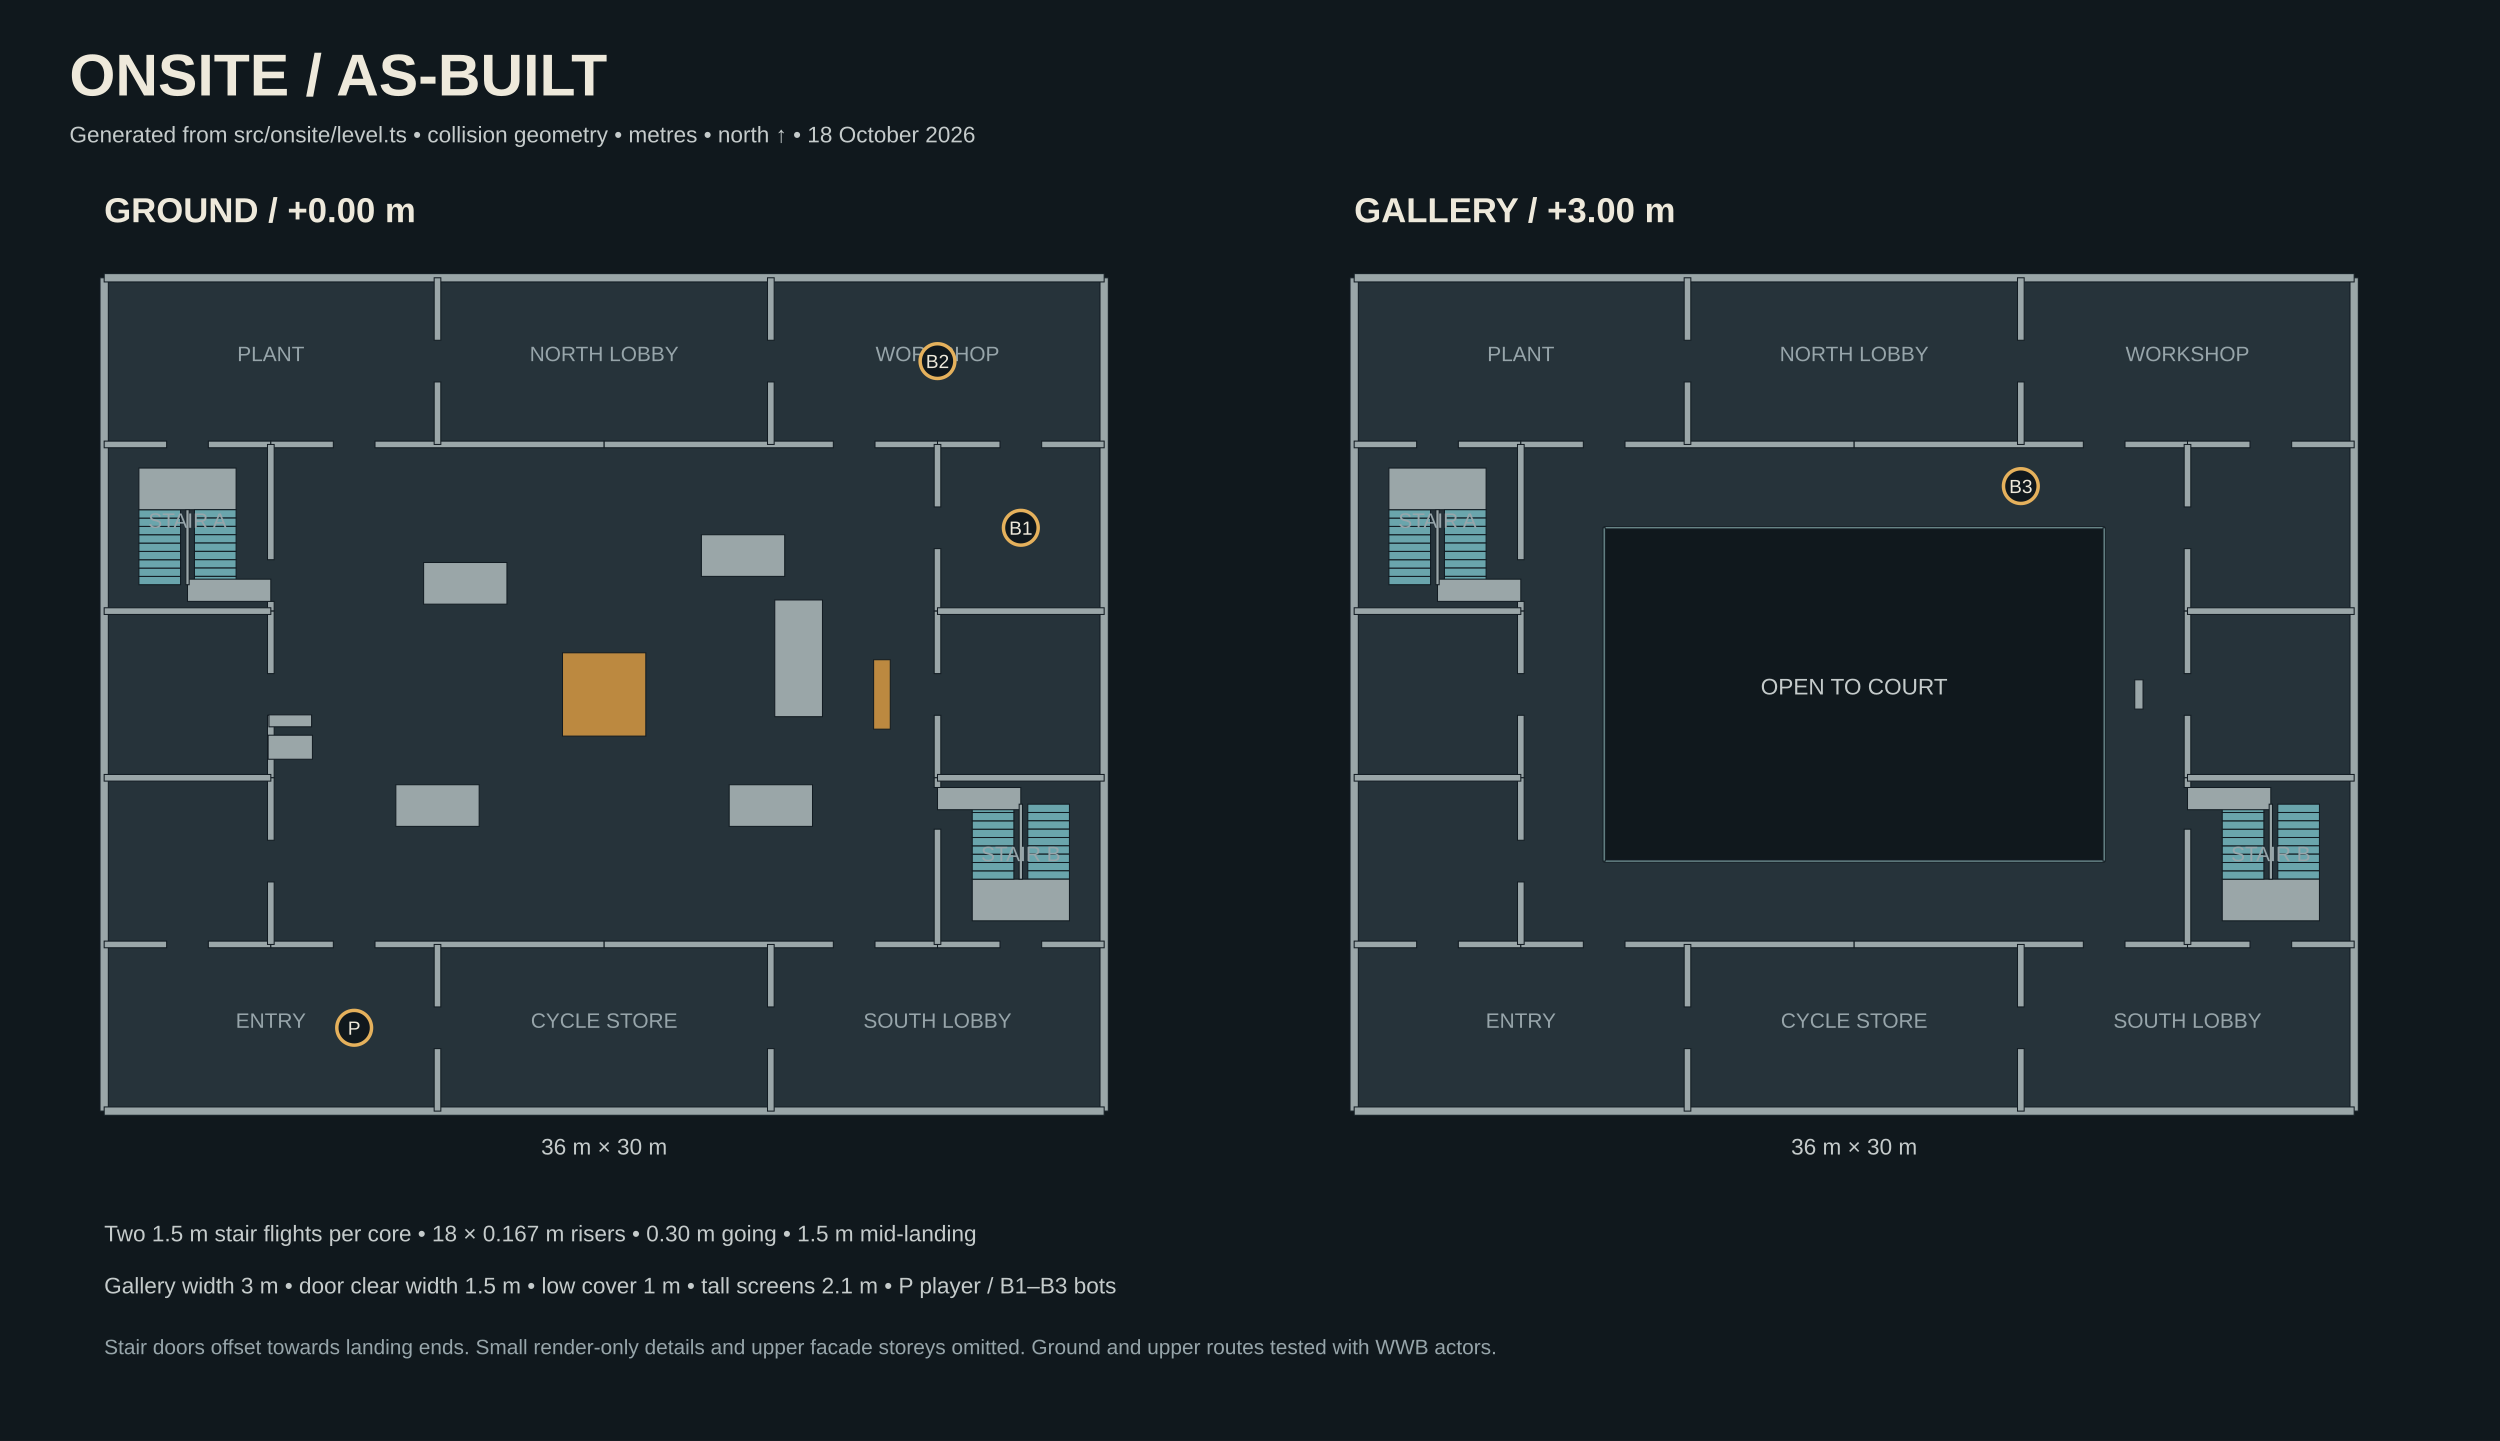
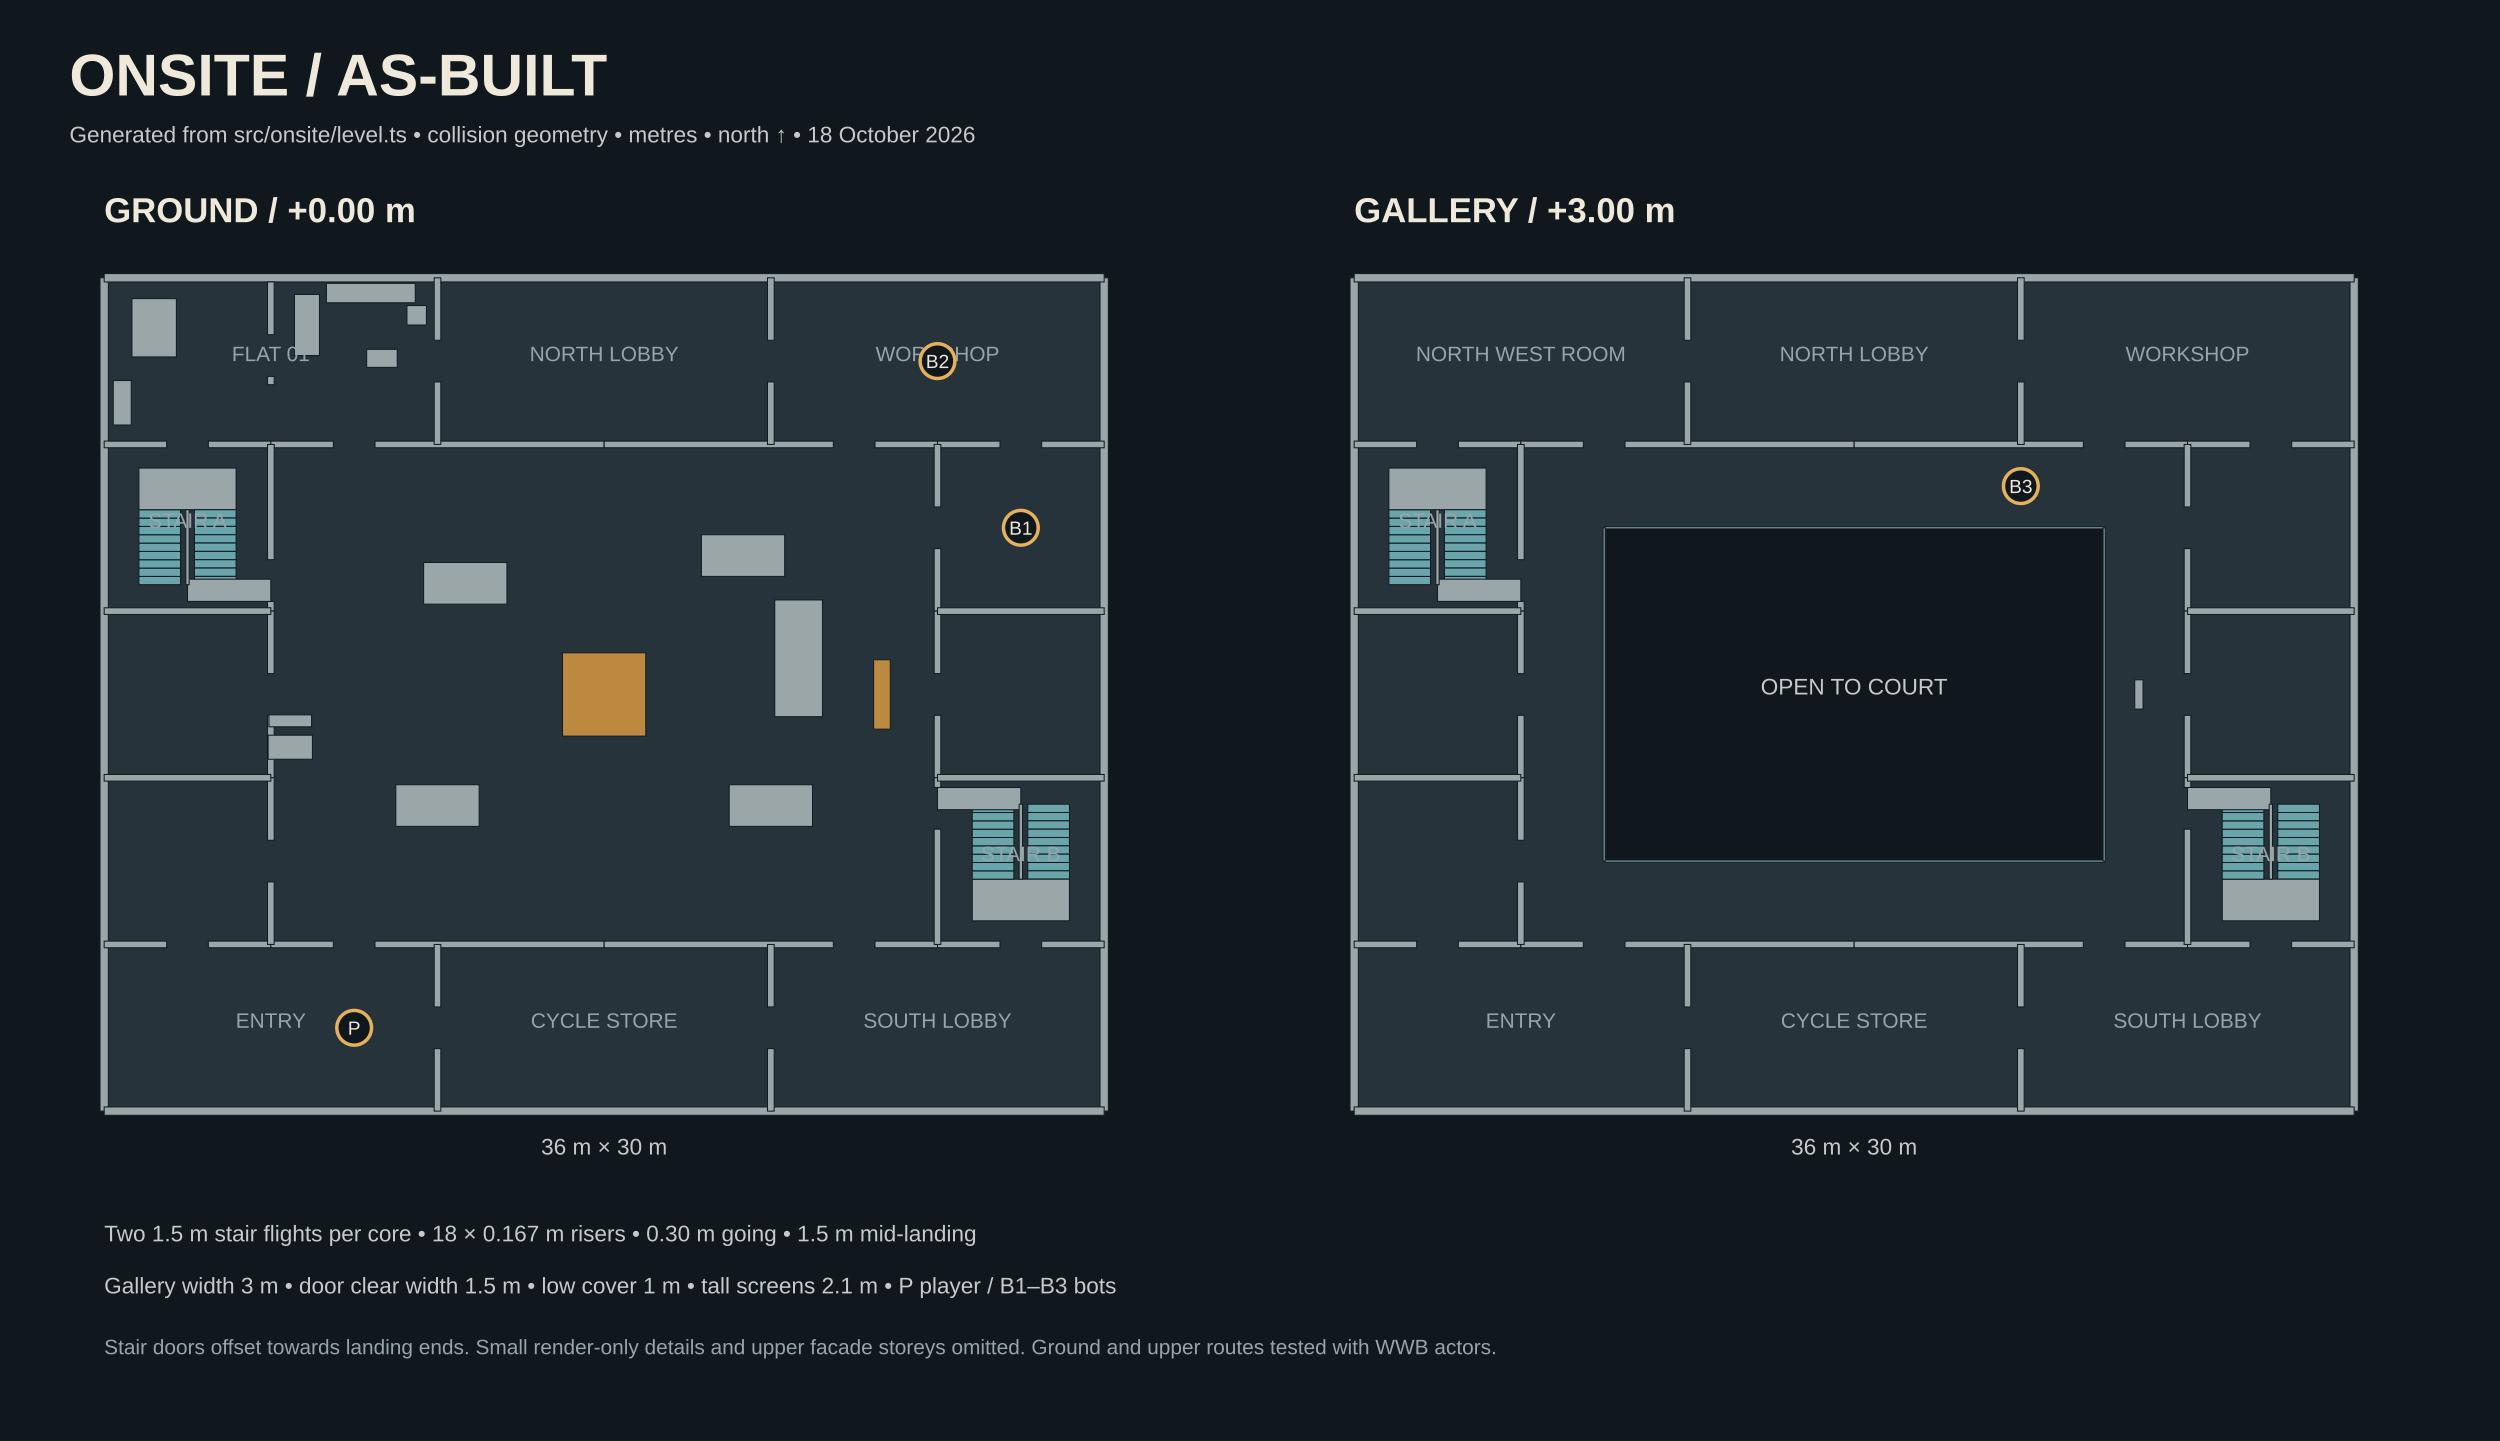
<svg xmlns="http://www.w3.org/2000/svg" width="1440" height="830" viewBox="0 0 1440 830">
  <rect width="1440" height="830" fill="#10181d" />
  <style>text{font-family:Arial,sans-serif;fill:#eee9db}.label{font-size:13px;fill:#c5cbcb}.small{font-size:12px;fill:#97a5aa}</style>
  <text x="40" y="55" font-size="34" font-weight="bold">ONSITE / AS-BUILT</text>
  <text x="40" y="82" class="label">Generated from src/onsite/level.ts • collision geometry • metres • north ↑ • 18 October 2026</text>
  <text x="60" y="128" font-size="20" font-weight="bold">GROUND / +0.00 m</text>
  <rect x="60" y="160" width="576" height="480" fill="#26333a" />
  <rect x="57.6" y="160" width="4.8" height="480" fill="#9aa6a8" stroke="#121b22" stroke-width=".6" />
  <rect x="633.6" y="160" width="4.8" height="480" fill="#9aa6a8" stroke="#121b22" stroke-width=".6" />
  <rect x="60" y="157.6" width="576" height="4.8" fill="#9aa6a8" stroke="#121b22" stroke-width=".6" />
  <rect x="60" y="637.6" width="576" height="4.8" fill="#9aa6a8" stroke="#121b22" stroke-width=".6" />
  <rect x="60" y="254.08" width="36" height="3.84" fill="#9aa6a8" stroke="#121b22" stroke-width=".6" />
  <rect x="120" y="254.08" width="36" height="3.84" fill="#9aa6a8" stroke="#121b22" stroke-width=".6" />
  <rect x="156" y="254.08" width="36" height="3.84" fill="#9aa6a8" stroke="#121b22" stroke-width=".6" />
  <rect x="216" y="254.08" width="132" height="3.84" fill="#9aa6a8" stroke="#121b22" stroke-width=".6" />
  <rect x="348" y="254.08" width="132" height="3.84" fill="#9aa6a8" stroke="#121b22" stroke-width=".6" />
  <rect x="504" y="254.08" width="36" height="3.84" fill="#9aa6a8" stroke="#121b22" stroke-width=".6" />
  <rect x="540" y="254.08" width="36" height="3.84" fill="#9aa6a8" stroke="#121b22" stroke-width=".6" />
  <rect x="600" y="254.08" width="36" height="3.84" fill="#9aa6a8" stroke="#121b22" stroke-width=".6" />
  <rect x="60" y="542.08" width="36" height="3.84" fill="#9aa6a8" stroke="#121b22" stroke-width=".6" />
  <rect x="120" y="542.08" width="36" height="3.84" fill="#9aa6a8" stroke="#121b22" stroke-width=".6" />
  <rect x="156" y="542.08" width="36" height="3.84" fill="#9aa6a8" stroke="#121b22" stroke-width=".6" />
  <rect x="216" y="542.08" width="132" height="3.84" fill="#9aa6a8" stroke="#121b22" stroke-width=".6" />
  <rect x="348" y="542.08" width="132" height="3.84" fill="#9aa6a8" stroke="#121b22" stroke-width=".6" />
  <rect x="504" y="542.08" width="36" height="3.84" fill="#9aa6a8" stroke="#121b22" stroke-width=".6" />
  <rect x="540" y="542.08" width="36" height="3.84" fill="#9aa6a8" stroke="#121b22" stroke-width=".6" />
  <rect x="600" y="542.08" width="36" height="3.84" fill="#9aa6a8" stroke="#121b22" stroke-width=".6" />
  <rect x="154.08" y="256" width="3.84" height="66.4" fill="#9aa6a8" stroke="#121b22" stroke-width=".6" />
  <rect x="154.08" y="346.4" width="3.84" height="5.6" fill="#9aa6a8" stroke="#121b22" stroke-width=".6" />
  <rect x="154.08" y="352" width="3.84" height="36" fill="#9aa6a8" stroke="#121b22" stroke-width=".6" />
  <rect x="154.08" y="412" width="3.84" height="36" fill="#9aa6a8" stroke="#121b22" stroke-width=".6" />
  <rect x="154.08" y="448" width="3.84" height="36" fill="#9aa6a8" stroke="#121b22" stroke-width=".6" />
  <rect x="154.08" y="508" width="3.84" height="36" fill="#9aa6a8" stroke="#121b22" stroke-width=".6" />
  <rect x="538.08" y="256" width="3.84" height="36" fill="#9aa6a8" stroke="#121b22" stroke-width=".6" />
  <rect x="538.08" y="316" width="3.84" height="36" fill="#9aa6a8" stroke="#121b22" stroke-width=".6" />
  <rect x="538.08" y="352" width="3.84" height="36" fill="#9aa6a8" stroke="#121b22" stroke-width=".6" />
  <rect x="538.08" y="412" width="3.84" height="36" fill="#9aa6a8" stroke="#121b22" stroke-width=".6" />
  <rect x="538.08" y="448" width="3.84" height="5.6" fill="#9aa6a8" stroke="#121b22" stroke-width=".6" />
  <rect x="538.08" y="477.6" width="3.84" height="66.4" fill="#9aa6a8" stroke="#121b22" stroke-width=".6" />
  <rect x="250.08" y="160" width="3.84" height="36" fill="#9aa6a8" stroke="#121b22" stroke-width=".6" />
  <rect x="250.08" y="220" width="3.84" height="36" fill="#9aa6a8" stroke="#121b22" stroke-width=".6" />
  <rect x="442.08" y="160" width="3.84" height="36" fill="#9aa6a8" stroke="#121b22" stroke-width=".6" />
  <rect x="442.08" y="220" width="3.84" height="36" fill="#9aa6a8" stroke="#121b22" stroke-width=".6" />
  <rect x="250.08" y="544" width="3.84" height="36" fill="#9aa6a8" stroke="#121b22" stroke-width=".6" />
  <rect x="250.08" y="604" width="3.84" height="36" fill="#9aa6a8" stroke="#121b22" stroke-width=".6" />
  <rect x="442.08" y="544" width="3.84" height="36" fill="#9aa6a8" stroke="#121b22" stroke-width=".6" />
  <rect x="442.08" y="604" width="3.84" height="36" fill="#9aa6a8" stroke="#121b22" stroke-width=".6" />
  <rect x="60" y="350.08" width="96" height="3.84" fill="#9aa6a8" stroke="#121b22" stroke-width=".6" />
  <rect x="60" y="446.08" width="96" height="3.84" fill="#9aa6a8" stroke="#121b22" stroke-width=".6" />
  <rect x="540" y="350.08" width="96" height="3.84" fill="#9aa6a8" stroke="#121b22" stroke-width=".6" />
  <rect x="540" y="446.08" width="96" height="3.84" fill="#9aa6a8" stroke="#121b22" stroke-width=".6" />
  <rect x="80" y="332" width="24" height="4.8" fill="#6aa5ac" stroke="#121b22" stroke-width=".6" />
  <rect x="80" y="327.2" width="24" height="4.8" fill="#6aa5ac" stroke="#121b22" stroke-width=".6" />
  <rect x="80" y="322.4" width="24" height="4.8" fill="#6aa5ac" stroke="#121b22" stroke-width=".6" />
  <rect x="80" y="317.6" width="24" height="4.8" fill="#6aa5ac" stroke="#121b22" stroke-width=".6" />
  <rect x="80" y="312.8" width="24" height="4.8" fill="#6aa5ac" stroke="#121b22" stroke-width=".6" />
  <rect x="80" y="308" width="24" height="4.8" fill="#6aa5ac" stroke="#121b22" stroke-width=".6" />
  <rect x="80" y="303.2" width="24" height="4.8" fill="#6aa5ac" stroke="#121b22" stroke-width=".6" />
  <rect x="80" y="298.4" width="24" height="4.8" fill="#6aa5ac" stroke="#121b22" stroke-width=".6" />
  <rect x="80" y="293.6" width="24" height="4.8" fill="#6aa5ac" stroke="#121b22" stroke-width=".6" />
  <rect x="80" y="269.6" width="56" height="24" fill="#9aa6a8" stroke="#121b22" stroke-width=".6" />
  <rect x="112" y="293.6" width="24" height="4.8" fill="#6aa5ac" stroke="#121b22" stroke-width=".6" />
  <rect x="112" y="298.4" width="24" height="4.8" fill="#6aa5ac" stroke="#121b22" stroke-width=".6" />
  <rect x="112" y="303.2" width="24" height="4.8" fill="#6aa5ac" stroke="#121b22" stroke-width=".6" />
  <rect x="112" y="308" width="24" height="4.8" fill="#6aa5ac" stroke="#121b22" stroke-width=".6" />
  <rect x="112" y="312.8" width="24" height="4.8" fill="#6aa5ac" stroke="#121b22" stroke-width=".6" />
  <rect x="112" y="317.6" width="24" height="4.8" fill="#6aa5ac" stroke="#121b22" stroke-width=".6" />
  <rect x="112" y="322.4" width="24" height="4.8" fill="#6aa5ac" stroke="#121b22" stroke-width=".6" />
  <rect x="112" y="327.2" width="24" height="4.8" fill="#6aa5ac" stroke="#121b22" stroke-width=".6" />
  <rect x="112" y="332" width="24" height="4.8" fill="#6aa5ac" stroke="#121b22" stroke-width=".6" />
  <rect x="108" y="333.6" width="48" height="12.8" fill="#9aa6a8" stroke="#121b22" stroke-width=".6" />
  <rect x="107.04" y="293.6" width="1.92" height="43.2" fill="#9aa6a8" stroke="#121b22" stroke-width=".6" />
  <rect x="592" y="463.2" width="24" height="4.8" fill="#6aa5ac" stroke="#121b22" stroke-width=".6" />
  <rect x="592" y="468" width="24" height="4.8" fill="#6aa5ac" stroke="#121b22" stroke-width=".6" />
  <rect x="592" y="472.8" width="24" height="4.8" fill="#6aa5ac" stroke="#121b22" stroke-width=".6" />
  <rect x="592" y="477.6" width="24" height="4.8" fill="#6aa5ac" stroke="#121b22" stroke-width=".6" />
  <rect x="592" y="482.4" width="24" height="4.8" fill="#6aa5ac" stroke="#121b22" stroke-width=".6" />
  <rect x="592" y="487.2" width="24" height="4.8" fill="#6aa5ac" stroke="#121b22" stroke-width=".6" />
  <rect x="592" y="492" width="24" height="4.8" fill="#6aa5ac" stroke="#121b22" stroke-width=".6" />
  <rect x="592" y="496.8" width="24" height="4.8" fill="#6aa5ac" stroke="#121b22" stroke-width=".6" />
  <rect x="592" y="501.6" width="24" height="4.8" fill="#6aa5ac" stroke="#121b22" stroke-width=".6" />
  <rect x="560" y="506.4" width="56" height="24" fill="#9aa6a8" stroke="#121b22" stroke-width=".6" />
  <rect x="560" y="501.6" width="24" height="4.8" fill="#6aa5ac" stroke="#121b22" stroke-width=".6" />
  <rect x="560" y="496.8" width="24" height="4.8" fill="#6aa5ac" stroke="#121b22" stroke-width=".6" />
  <rect x="560" y="492" width="24" height="4.8" fill="#6aa5ac" stroke="#121b22" stroke-width=".6" />
  <rect x="560" y="487.2" width="24" height="4.8" fill="#6aa5ac" stroke="#121b22" stroke-width=".6" />
  <rect x="560" y="482.4" width="24" height="4.8" fill="#6aa5ac" stroke="#121b22" stroke-width=".6" />
  <rect x="560" y="477.6" width="24" height="4.8" fill="#6aa5ac" stroke="#121b22" stroke-width=".6" />
  <rect x="560" y="472.8" width="24" height="4.8" fill="#6aa5ac" stroke="#121b22" stroke-width=".6" />
  <rect x="560" y="468" width="24" height="4.8" fill="#6aa5ac" stroke="#121b22" stroke-width=".6" />
  <rect x="560" y="463.2" width="24" height="4.8" fill="#6aa5ac" stroke="#121b22" stroke-width=".6" />
  <rect x="540" y="453.6" width="48" height="12.8" fill="#9aa6a8" stroke="#121b22" stroke-width=".6" />
  <rect x="587.04" y="463.2" width="1.92" height="43.2" fill="#9aa6a8" stroke="#121b22" stroke-width=".6" />
  <rect x="244" y="324" width="48" height="24" fill="#9aa6a8" stroke="#121b22" stroke-width=".6" />
  <rect x="404" y="308" width="48" height="24" fill="#9aa6a8" stroke="#121b22" stroke-width=".6" />
  <rect x="228" y="452" width="48" height="24" fill="#9aa6a8" stroke="#121b22" stroke-width=".6" />
  <rect x="420" y="452" width="48" height="24" fill="#9aa6a8" stroke="#121b22" stroke-width=".6" />
  <rect x="324" y="376" width="48" height="48" fill="#bc8940" stroke="#121b22" stroke-width=".6" />
  <rect x="503.2" y="380" width="9.6" height="40" fill="#bc8940" stroke="#121b22" stroke-width=".6" />
+   <rect x="154.08" y="162.4" width="3.84" height="30.4" fill="#9aa6a8" stroke="#121b22" stroke-width=".6" />
+   <rect x="154.08" y="216.8" width="3.84" height="4.8" fill="#9aa6a8" stroke="#121b22" stroke-width=".6" />
+   <rect x="76" y="172" width="25.6" height="33.6" fill="#9aa6a8" stroke="#121b22" stroke-width=".6" />
+   <rect x="65.2" y="219.2" width="10.4" height="25.6" fill="#9aa6a8" stroke="#121b22" stroke-width=".6" />
+   <rect x="169.6" y="169.6" width="14.4" height="35.2" fill="#9aa6a8" stroke="#121b22" stroke-width=".6" />
+   <rect x="188" y="163.2" width="51.2" height="11.2" fill="#9aa6a8" stroke="#121b22" stroke-width=".6" />
+   <rect x="234.4" y="176" width="11.2" height="11.2" fill="#9aa6a8" stroke="#121b22" stroke-width=".6" />
+   <rect x="211.2" y="201.2" width="17.6" height="10.4" fill="#9aa6a8" stroke="#121b22" stroke-width=".6" />
  <rect x="446.258" y="345.582" width="27.483" height="67.235" fill="#9aa6a8" stroke="#121b22" stroke-width=".6" />
  <rect x="154.915" y="411.752" width="24.57" height="6.896" fill="#9aa6a8" stroke="#121b22" stroke-width=".6" />
  <rect x="154.445" y="423.476" width="25.51" height="13.849" fill="#9aa6a8" stroke="#121b22" stroke-width=".6" />
-   <text x="156" y="208" class="small" text-anchor="middle">PLANT</text>
+   <text x="156" y="208" class="small" text-anchor="middle">FLAT 01</text>
  <text x="348" y="208" class="small" text-anchor="middle">NORTH LOBBY</text>
  <text x="540" y="208" class="small" text-anchor="middle">WORKSHOP</text>
  <text x="156" y="592" class="small" text-anchor="middle">ENTRY</text>
  <text x="348" y="592" class="small" text-anchor="middle">CYCLE STORE</text>
  <text x="540" y="592" class="small" text-anchor="middle">SOUTH LOBBY</text>
  <text x="108" y="304" class="small" text-anchor="middle">STAIR A</text>
  <text x="588" y="496" class="small" text-anchor="middle">STAIR B</text>
  <circle cx="204" cy="592" r="10" fill="#10181d" stroke="#e5b15c" stroke-width="2" />
  <text x="204" y="596" font-size="11" text-anchor="middle">P</text>
  <circle cx="588" cy="304" r="10" fill="#10181d" stroke="#e5b15c" stroke-width="2" />
  <text x="588" y="308" font-size="11" text-anchor="middle">B1</text>
  <circle cx="540" cy="208" r="10" fill="#10181d" stroke="#e5b15c" stroke-width="2" />
  <text x="540" y="212" font-size="11" text-anchor="middle">B2</text>
  <text x="348" y="665" text-anchor="middle" class="label">36 m × 30 m</text>
  <text x="780" y="128" font-size="20" font-weight="bold">GALLERY / +3.00 m</text>
  <rect x="780" y="160" width="576" height="480" fill="#26333a" />
  <rect x="924" y="304" width="288" height="192" fill="#10181d" />
  <text x="1068" y="400" text-anchor="middle" class="label">OPEN TO COURT</text>
  <rect x="777.6" y="160" width="4.8" height="480" fill="#9aa6a8" stroke="#121b22" stroke-width=".6" />
  <rect x="1353.6" y="160" width="4.8" height="480" fill="#9aa6a8" stroke="#121b22" stroke-width=".6" />
  <rect x="780" y="157.6" width="576" height="4.8" fill="#9aa6a8" stroke="#121b22" stroke-width=".6" />
  <rect x="780" y="637.6" width="576" height="4.8" fill="#9aa6a8" stroke="#121b22" stroke-width=".6" />
  <rect x="780" y="254.08" width="36" height="3.84" fill="#9aa6a8" stroke="#121b22" stroke-width=".6" />
  <rect x="840" y="254.08" width="36" height="3.84" fill="#9aa6a8" stroke="#121b22" stroke-width=".6" />
  <rect x="876" y="254.08" width="36" height="3.84" fill="#9aa6a8" stroke="#121b22" stroke-width=".6" />
  <rect x="936" y="254.08" width="132" height="3.84" fill="#9aa6a8" stroke="#121b22" stroke-width=".6" />
  <rect x="1068" y="254.08" width="132" height="3.84" fill="#9aa6a8" stroke="#121b22" stroke-width=".6" />
  <rect x="1224" y="254.08" width="36" height="3.84" fill="#9aa6a8" stroke="#121b22" stroke-width=".6" />
  <rect x="1260" y="254.08" width="36" height="3.84" fill="#9aa6a8" stroke="#121b22" stroke-width=".6" />
  <rect x="1320" y="254.08" width="36" height="3.84" fill="#9aa6a8" stroke="#121b22" stroke-width=".6" />
  <rect x="780" y="542.08" width="36" height="3.84" fill="#9aa6a8" stroke="#121b22" stroke-width=".6" />
  <rect x="840" y="542.08" width="36" height="3.84" fill="#9aa6a8" stroke="#121b22" stroke-width=".6" />
  <rect x="876" y="542.08" width="36" height="3.84" fill="#9aa6a8" stroke="#121b22" stroke-width=".6" />
  <rect x="936" y="542.08" width="132" height="3.84" fill="#9aa6a8" stroke="#121b22" stroke-width=".6" />
  <rect x="1068" y="542.08" width="132" height="3.84" fill="#9aa6a8" stroke="#121b22" stroke-width=".6" />
  <rect x="1224" y="542.08" width="36" height="3.84" fill="#9aa6a8" stroke="#121b22" stroke-width=".6" />
  <rect x="1260" y="542.08" width="36" height="3.84" fill="#9aa6a8" stroke="#121b22" stroke-width=".6" />
  <rect x="1320" y="542.08" width="36" height="3.84" fill="#9aa6a8" stroke="#121b22" stroke-width=".6" />
  <rect x="874.08" y="256" width="3.84" height="66.4" fill="#9aa6a8" stroke="#121b22" stroke-width=".6" />
  <rect x="874.08" y="346.4" width="3.84" height="5.6" fill="#9aa6a8" stroke="#121b22" stroke-width=".6" />
  <rect x="874.08" y="352" width="3.84" height="36" fill="#9aa6a8" stroke="#121b22" stroke-width=".6" />
  <rect x="874.08" y="412" width="3.84" height="36" fill="#9aa6a8" stroke="#121b22" stroke-width=".6" />
  <rect x="874.08" y="448" width="3.84" height="36" fill="#9aa6a8" stroke="#121b22" stroke-width=".6" />
  <rect x="874.08" y="508" width="3.84" height="36" fill="#9aa6a8" stroke="#121b22" stroke-width=".6" />
  <rect x="1258.08" y="256" width="3.84" height="36" fill="#9aa6a8" stroke="#121b22" stroke-width=".6" />
  <rect x="1258.08" y="316" width="3.84" height="36" fill="#9aa6a8" stroke="#121b22" stroke-width=".6" />
  <rect x="1258.08" y="352" width="3.84" height="36" fill="#9aa6a8" stroke="#121b22" stroke-width=".6" />
  <rect x="1258.08" y="412" width="3.84" height="36" fill="#9aa6a8" stroke="#121b22" stroke-width=".6" />
  <rect x="1258.08" y="448" width="3.84" height="5.6" fill="#9aa6a8" stroke="#121b22" stroke-width=".6" />
  <rect x="1258.08" y="477.6" width="3.84" height="66.4" fill="#9aa6a8" stroke="#121b22" stroke-width=".6" />
  <rect x="970.08" y="160" width="3.84" height="36" fill="#9aa6a8" stroke="#121b22" stroke-width=".6" />
  <rect x="970.08" y="220" width="3.84" height="36" fill="#9aa6a8" stroke="#121b22" stroke-width=".6" />
  <rect x="1162.08" y="160" width="3.84" height="36" fill="#9aa6a8" stroke="#121b22" stroke-width=".6" />
  <rect x="1162.08" y="220" width="3.84" height="36" fill="#9aa6a8" stroke="#121b22" stroke-width=".6" />
  <rect x="970.08" y="544" width="3.84" height="36" fill="#9aa6a8" stroke="#121b22" stroke-width=".6" />
  <rect x="970.08" y="604" width="3.84" height="36" fill="#9aa6a8" stroke="#121b22" stroke-width=".6" />
  <rect x="1162.08" y="544" width="3.84" height="36" fill="#9aa6a8" stroke="#121b22" stroke-width=".6" />
  <rect x="1162.08" y="604" width="3.84" height="36" fill="#9aa6a8" stroke="#121b22" stroke-width=".6" />
  <rect x="780" y="350.08" width="96" height="3.84" fill="#9aa6a8" stroke="#121b22" stroke-width=".6" />
  <rect x="780" y="446.08" width="96" height="3.84" fill="#9aa6a8" stroke="#121b22" stroke-width=".6" />
  <rect x="1260" y="350.08" width="96" height="3.84" fill="#9aa6a8" stroke="#121b22" stroke-width=".6" />
  <rect x="1260" y="446.08" width="96" height="3.84" fill="#9aa6a8" stroke="#121b22" stroke-width=".6" />
  <rect x="924" y="303.36" width="288" height="1.28" fill="#7b9c9e" stroke="#121b22" stroke-width=".6" />
  <rect x="924" y="495.36" width="288" height="1.28" fill="#7b9c9e" stroke="#121b22" stroke-width=".6" />
  <rect x="923.36" y="304" width="1.28" height="192" fill="#7b9c9e" stroke="#121b22" stroke-width=".6" />
  <rect x="1211.36" y="304" width="1.28" height="192" fill="#7b9c9e" stroke="#121b22" stroke-width=".6" />
  <rect x="800" y="332" width="24" height="4.8" fill="#6aa5ac" stroke="#121b22" stroke-width=".6" />
  <rect x="800" y="327.2" width="24" height="4.8" fill="#6aa5ac" stroke="#121b22" stroke-width=".6" />
  <rect x="800" y="322.4" width="24" height="4.8" fill="#6aa5ac" stroke="#121b22" stroke-width=".6" />
  <rect x="800" y="317.6" width="24" height="4.8" fill="#6aa5ac" stroke="#121b22" stroke-width=".6" />
  <rect x="800" y="312.8" width="24" height="4.8" fill="#6aa5ac" stroke="#121b22" stroke-width=".6" />
  <rect x="800" y="308" width="24" height="4.8" fill="#6aa5ac" stroke="#121b22" stroke-width=".6" />
  <rect x="800" y="303.2" width="24" height="4.8" fill="#6aa5ac" stroke="#121b22" stroke-width=".6" />
  <rect x="800" y="298.4" width="24" height="4.8" fill="#6aa5ac" stroke="#121b22" stroke-width=".6" />
  <rect x="800" y="293.6" width="24" height="4.8" fill="#6aa5ac" stroke="#121b22" stroke-width=".6" />
  <rect x="800" y="269.6" width="56" height="24" fill="#9aa6a8" stroke="#121b22" stroke-width=".6" />
  <rect x="832" y="293.6" width="24" height="4.8" fill="#6aa5ac" stroke="#121b22" stroke-width=".6" />
  <rect x="832" y="298.4" width="24" height="4.8" fill="#6aa5ac" stroke="#121b22" stroke-width=".6" />
  <rect x="832" y="303.2" width="24" height="4.8" fill="#6aa5ac" stroke="#121b22" stroke-width=".6" />
  <rect x="832" y="308" width="24" height="4.8" fill="#6aa5ac" stroke="#121b22" stroke-width=".6" />
  <rect x="832" y="312.8" width="24" height="4.8" fill="#6aa5ac" stroke="#121b22" stroke-width=".6" />
  <rect x="832" y="317.6" width="24" height="4.8" fill="#6aa5ac" stroke="#121b22" stroke-width=".6" />
  <rect x="832" y="322.4" width="24" height="4.8" fill="#6aa5ac" stroke="#121b22" stroke-width=".6" />
  <rect x="832" y="327.2" width="24" height="4.8" fill="#6aa5ac" stroke="#121b22" stroke-width=".6" />
  <rect x="832" y="332" width="24" height="4.8" fill="#6aa5ac" stroke="#121b22" stroke-width=".6" />
  <rect x="828" y="333.6" width="48" height="12.8" fill="#9aa6a8" stroke="#121b22" stroke-width=".6" />
  <rect x="827.04" y="293.6" width="1.92" height="43.2" fill="#9aa6a8" stroke="#121b22" stroke-width=".6" />
  <rect x="1312" y="463.2" width="24" height="4.8" fill="#6aa5ac" stroke="#121b22" stroke-width=".6" />
  <rect x="1312" y="468" width="24" height="4.8" fill="#6aa5ac" stroke="#121b22" stroke-width=".6" />
  <rect x="1312" y="472.8" width="24" height="4.8" fill="#6aa5ac" stroke="#121b22" stroke-width=".6" />
  <rect x="1312" y="477.6" width="24" height="4.8" fill="#6aa5ac" stroke="#121b22" stroke-width=".6" />
  <rect x="1312" y="482.4" width="24" height="4.8" fill="#6aa5ac" stroke="#121b22" stroke-width=".6" />
  <rect x="1312" y="487.2" width="24" height="4.8" fill="#6aa5ac" stroke="#121b22" stroke-width=".6" />
  <rect x="1312" y="492" width="24" height="4.8" fill="#6aa5ac" stroke="#121b22" stroke-width=".6" />
  <rect x="1312" y="496.8" width="24" height="4.8" fill="#6aa5ac" stroke="#121b22" stroke-width=".6" />
  <rect x="1312" y="501.6" width="24" height="4.8" fill="#6aa5ac" stroke="#121b22" stroke-width=".6" />
  <rect x="1280" y="506.4" width="56" height="24" fill="#9aa6a8" stroke="#121b22" stroke-width=".6" />
  <rect x="1280" y="501.6" width="24" height="4.8" fill="#6aa5ac" stroke="#121b22" stroke-width=".6" />
  <rect x="1280" y="496.8" width="24" height="4.8" fill="#6aa5ac" stroke="#121b22" stroke-width=".6" />
  <rect x="1280" y="492" width="24" height="4.8" fill="#6aa5ac" stroke="#121b22" stroke-width=".6" />
  <rect x="1280" y="487.2" width="24" height="4.8" fill="#6aa5ac" stroke="#121b22" stroke-width=".6" />
  <rect x="1280" y="482.4" width="24" height="4.8" fill="#6aa5ac" stroke="#121b22" stroke-width=".6" />
  <rect x="1280" y="477.6" width="24" height="4.8" fill="#6aa5ac" stroke="#121b22" stroke-width=".6" />
  <rect x="1280" y="472.8" width="24" height="4.8" fill="#6aa5ac" stroke="#121b22" stroke-width=".6" />
  <rect x="1280" y="468" width="24" height="4.8" fill="#6aa5ac" stroke="#121b22" stroke-width=".6" />
  <rect x="1280" y="463.2" width="24" height="4.8" fill="#6aa5ac" stroke="#121b22" stroke-width=".6" />
  <rect x="1260" y="453.6" width="48" height="12.8" fill="#9aa6a8" stroke="#121b22" stroke-width=".6" />
  <rect x="1307.04" y="463.2" width="1.92" height="43.2" fill="#9aa6a8" stroke="#121b22" stroke-width=".6" />
  <rect x="1229.614" y="391.567" width="4.771" height="16.866" fill="#9aa6a8" stroke="#121b22" stroke-width=".6" />
-   <text x="876" y="208" class="small" text-anchor="middle">PLANT</text>
+   <text x="876" y="208" class="small" text-anchor="middle">NORTH WEST ROOM</text>
  <text x="1068" y="208" class="small" text-anchor="middle">NORTH LOBBY</text>
  <text x="1260" y="208" class="small" text-anchor="middle">WORKSHOP</text>
  <text x="876" y="592" class="small" text-anchor="middle">ENTRY</text>
  <text x="1068" y="592" class="small" text-anchor="middle">CYCLE STORE</text>
  <text x="1260" y="592" class="small" text-anchor="middle">SOUTH LOBBY</text>
  <text x="828" y="304" class="small" text-anchor="middle">STAIR A</text>
  <text x="1308" y="496" class="small" text-anchor="middle">STAIR B</text>
  <circle cx="1164" cy="280" r="10" fill="#10181d" stroke="#e5b15c" stroke-width="2" />
  <text x="1164" y="284" font-size="11" text-anchor="middle">B3</text>
  <text x="1068" y="665" text-anchor="middle" class="label">36 m × 30 m</text>
  <text x="60" y="715" class="label">Two 1.5 m stair flights per core • 18 × 0.167 m risers • 0.30 m going • 1.5 m mid-landing</text>
  <text x="60" y="745" class="label">Gallery width 3 m • door clear width 1.5 m • low cover 1 m • tall screens 2.1 m • P player / B1–B3 bots</text>
  <text x="60" y="780" class="small">Stair doors offset towards landing ends. Small render-only details and upper facade storeys omitted. Ground and upper routes tested with WWB actors.</text>
</svg>
